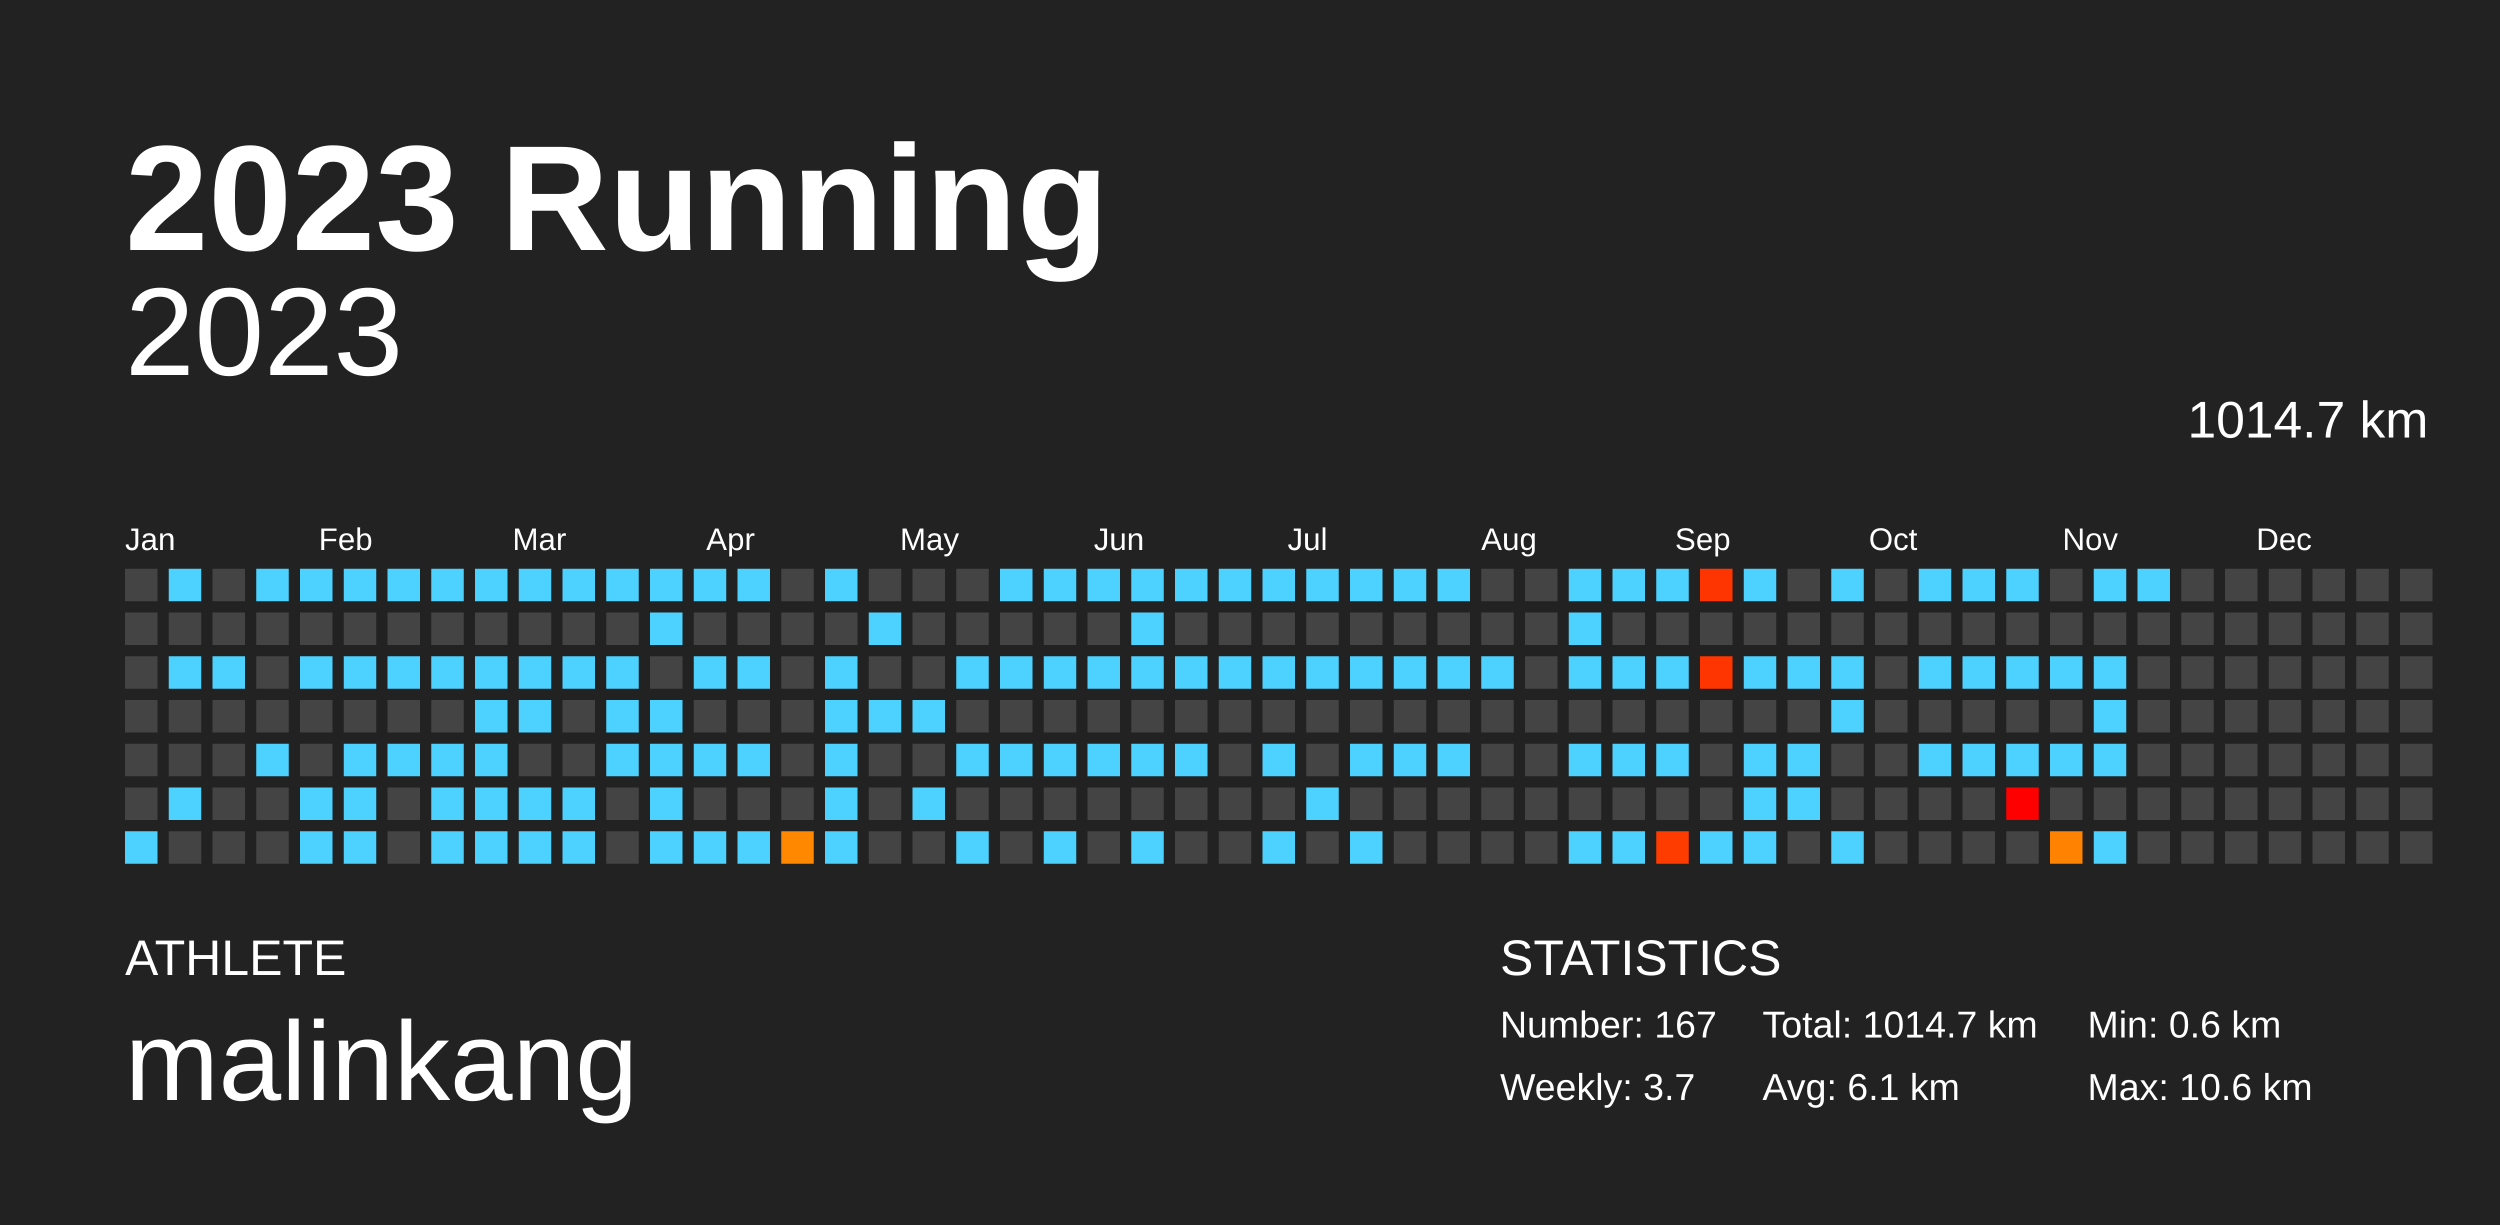
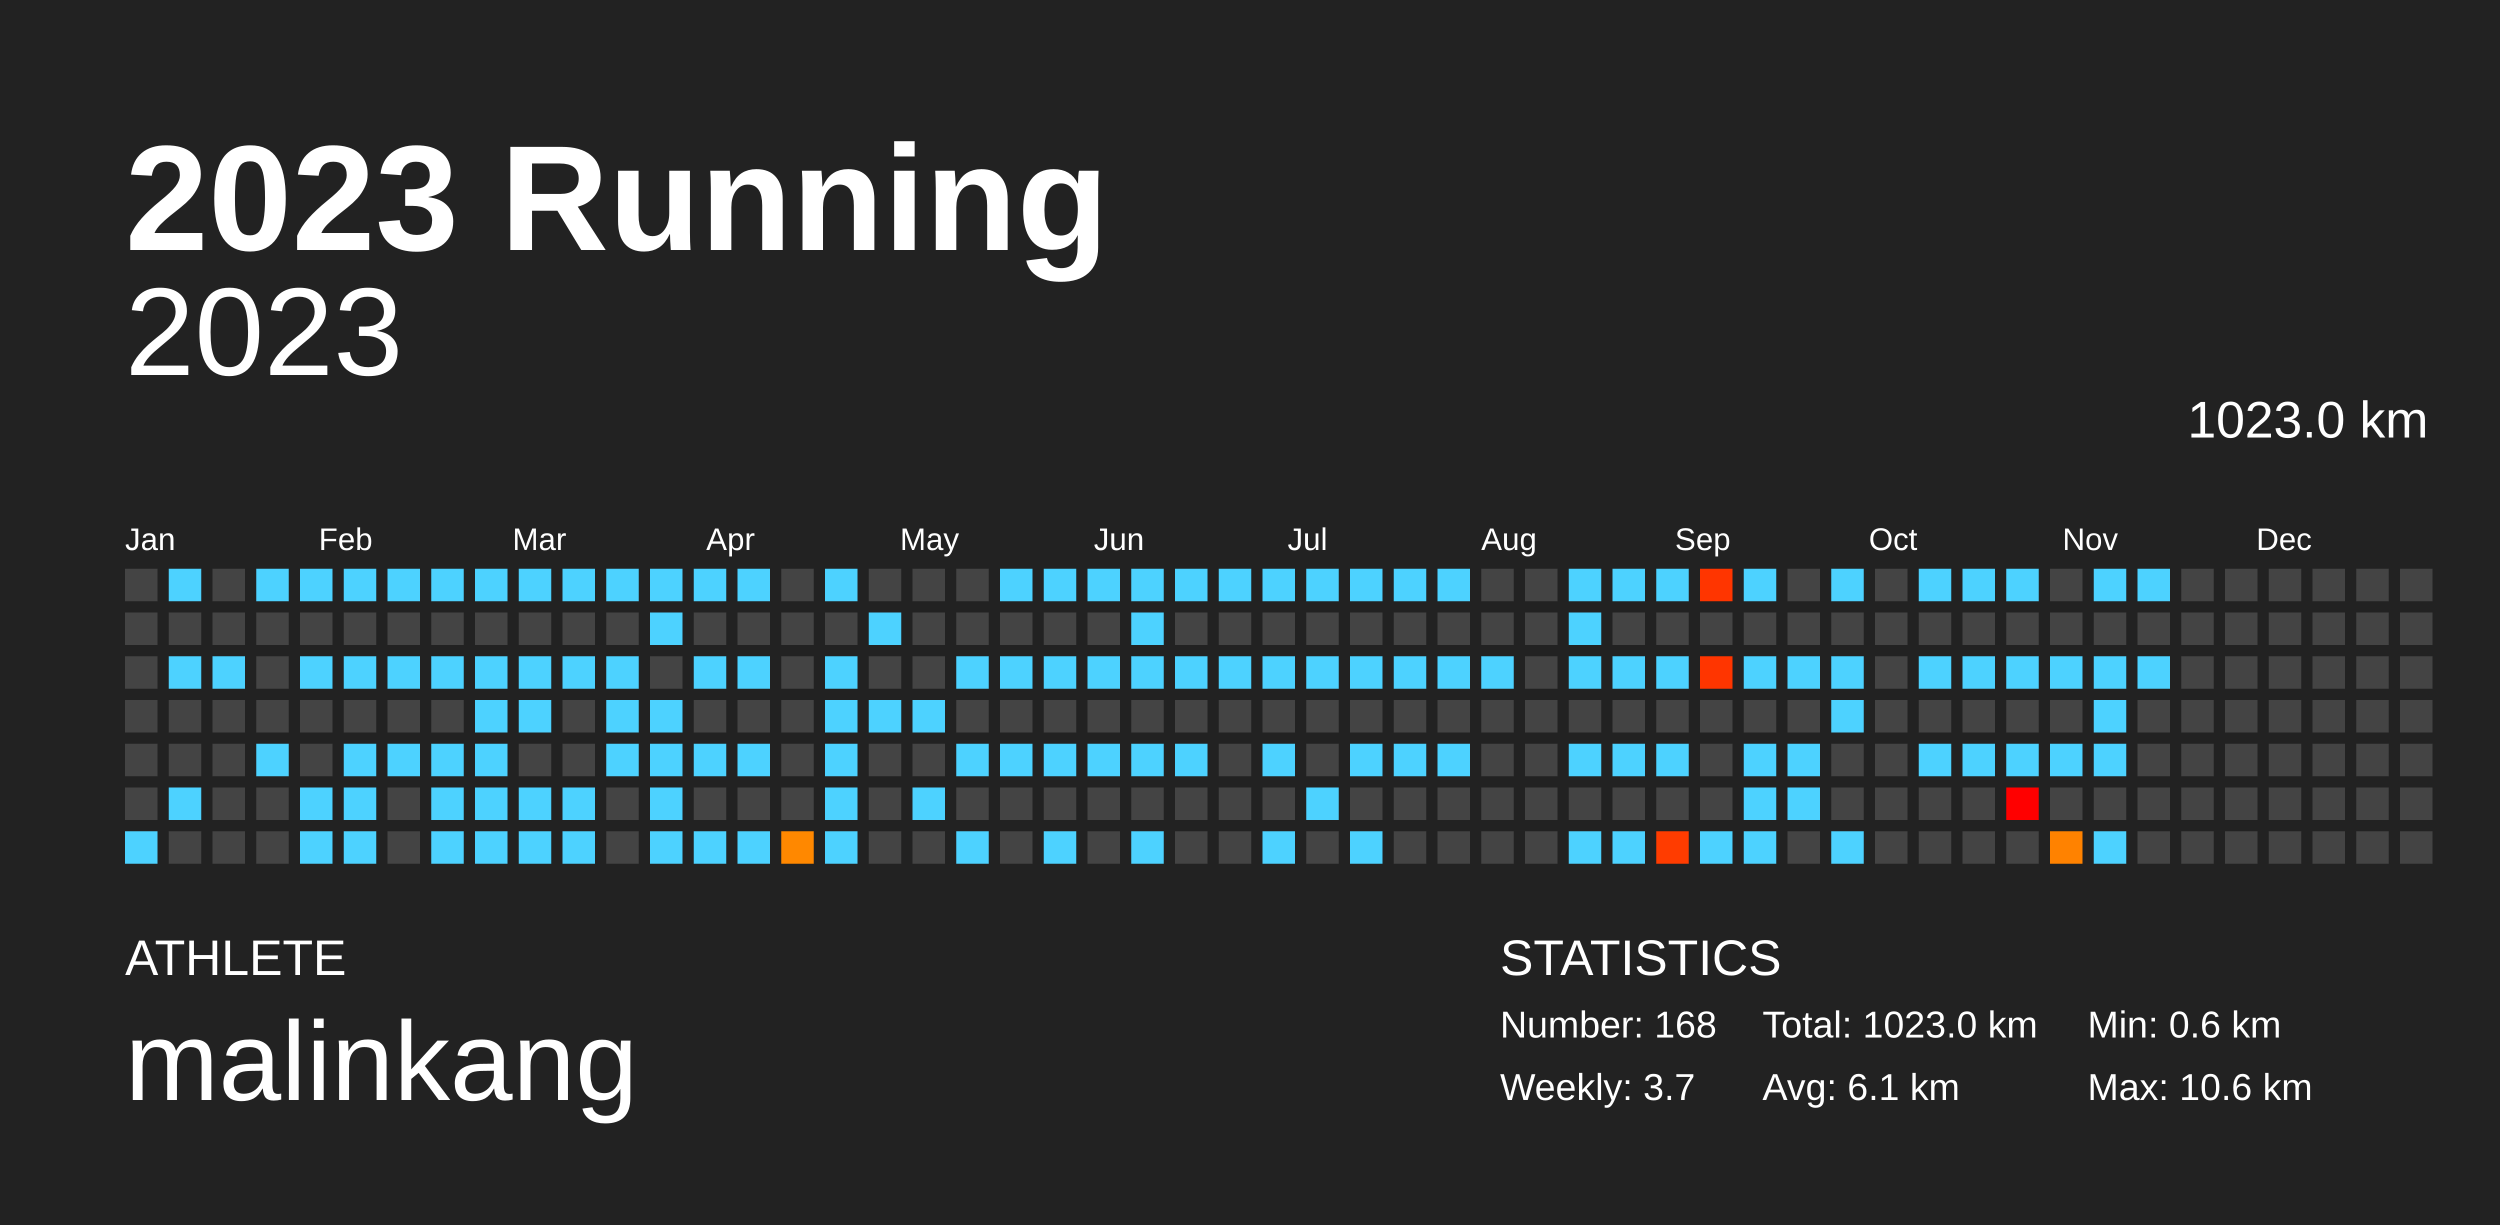
<svg xmlns="http://www.w3.org/2000/svg" baseProfile="full" height="98mm" version="1.1" viewBox="0,0,200,98" width="200mm">
  <defs />
  <rect fill="#222222" height="98" width="200" x="0" y="0" />
  <text fill="#FFFFFF" style="font-size:12px; font-family:Arial; font-weight:bold;" x="10" y="20">2023 Running</text>
  <text fill="#FFFFFF" style="font-size:4px; font-family:Arial" x="10" y="78">ATHLETE</text>
  <text fill="#FFFFFF" style="font-size:9px; font-family:Arial" x="10" y="88">malinkang</text>
  <text fill="#FFFFFF" style="font-size:4px; font-family:Arial" x="120" y="78">STATISTICS</text>
-   <text fill="#FFFFFF" style="font-size:3px; font-family:Arial" x="120" y="83">Number: 167</text>
+   <text fill="#FFFFFF" style="font-size:3px; font-family:Arial" x="120" y="83">Number: 168</text>
  <text fill="#FFFFFF" style="font-size:3px; font-family:Arial" x="120" y="88">Weekly: 3.7</text>
-   <text fill="#FFFFFF" style="font-size:3px; font-family:Arial" x="141" y="83">Total: 1014.7 km</text>
+   <text fill="#FFFFFF" style="font-size:3px; font-family:Arial" x="141" y="83">Total: 1023.0 km</text>
  <text fill="#FFFFFF" style="font-size:3px; font-family:Arial" x="141" y="88">Avg: 6.1 km</text>
  <text fill="#FFFFFF" style="font-size:3px; font-family:Arial" x="167" y="83">Min: 0.6 km</text>
  <text fill="#FFFFFF" style="font-size:3px; font-family:Arial" x="167" y="88">Max: 10.6 km</text>
  <text alignment-baseline="hanging" fill="#FFFFFF" style="font-size:10.0px; font-family:Arial;" x="10" y="30">2023</text>
-   <text alignment-baseline="hanging" fill="#FFFFFF" style="font-size:4.125px; font-family:Arial;" x="175" y="35">1014.7 km</text>
+   <text alignment-baseline="hanging" fill="#FFFFFF" style="font-size:4.125px; font-family:Arial;" x="175" y="35">1023.0 km</text>
  <text fill="#FFFFFF" style="font-size:2.5px; font-family:Arial" x="10.0" y="44">Jan</text>
  <text fill="#FFFFFF" style="font-size:2.5px; font-family:Arial" x="25.5" y="44">Feb</text>
  <text fill="#FFFFFF" style="font-size:2.5px; font-family:Arial" x="41.0" y="44">Mar</text>
  <text fill="#FFFFFF" style="font-size:2.5px; font-family:Arial" x="56.5" y="44">Apr</text>
  <text fill="#FFFFFF" style="font-size:2.5px; font-family:Arial" x="72.0" y="44">May</text>
  <text fill="#FFFFFF" style="font-size:2.5px; font-family:Arial" x="87.5" y="44">Jun</text>
  <text fill="#FFFFFF" style="font-size:2.5px; font-family:Arial" x="103.0" y="44">Jul</text>
  <text fill="#FFFFFF" style="font-size:2.5px; font-family:Arial" x="118.5" y="44">Aug</text>
  <text fill="#FFFFFF" style="font-size:2.5px; font-family:Arial" x="134.0" y="44">Sep</text>
  <text fill="#FFFFFF" style="font-size:2.5px; font-family:Arial" x="149.5" y="44">Oct</text>
  <text fill="#FFFFFF" style="font-size:2.5px; font-family:Arial" x="165.0" y="44">Nov</text>
  <text fill="#FFFFFF" style="font-size:2.5px; font-family:Arial" x="180.5" y="44">Dec</text>
  <rect fill="#444444" height="2.6" width="2.6" x="10.0" y="45.5" />
  <rect fill="#444444" height="2.6" width="2.6" x="10.0" y="49.0" />
  <rect fill="#444444" height="2.6" width="2.6" x="10.0" y="52.5" />
  <rect fill="#444444" height="2.6" width="2.6" x="10.0" y="56.0" />
  <rect fill="#444444" height="2.6" width="2.6" x="10.0" y="59.5" />
  <rect fill="#444444" height="2.6" width="2.6" x="10.0" y="63.0" />
  <rect fill="#4dd2ff" height="2.6" width="2.6" x="10.0" y="66.5" />
  <rect fill="#4dd2ff" height="2.6" width="2.6" x="13.5" y="45.5" />
  <rect fill="#444444" height="2.6" width="2.6" x="13.5" y="49.0" />
  <rect fill="#4dd2ff" height="2.6" width="2.6" x="13.5" y="52.5" />
  <rect fill="#444444" height="2.6" width="2.6" x="13.5" y="56.0" />
  <rect fill="#444444" height="2.6" width="2.6" x="13.5" y="59.5" />
  <rect fill="#4dd2ff" height="2.6" width="2.6" x="13.5" y="63.0" />
  <rect fill="#444444" height="2.6" width="2.6" x="13.5" y="66.5" />
  <rect fill="#444444" height="2.6" width="2.6" x="17.0" y="45.5" />
  <rect fill="#444444" height="2.6" width="2.6" x="17.0" y="49.0" />
  <rect fill="#4dd2ff" height="2.6" width="2.6" x="17.0" y="52.5" />
  <rect fill="#444444" height="2.6" width="2.6" x="17.0" y="56.0" />
  <rect fill="#444444" height="2.6" width="2.6" x="17.0" y="59.5" />
  <rect fill="#444444" height="2.6" width="2.6" x="17.0" y="63.0" />
  <rect fill="#444444" height="2.6" width="2.6" x="17.0" y="66.5" />
  <rect fill="#4dd2ff" height="2.6" width="2.6" x="20.5" y="45.5" />
  <rect fill="#444444" height="2.6" width="2.6" x="20.5" y="49.0" />
  <rect fill="#444444" height="2.6" width="2.6" x="20.5" y="52.5" />
  <rect fill="#444444" height="2.6" width="2.6" x="20.5" y="56.0" />
  <rect fill="#4dd2ff" height="2.6" width="2.6" x="20.5" y="59.5" />
  <rect fill="#444444" height="2.6" width="2.6" x="20.5" y="63.0" />
  <rect fill="#444444" height="2.6" width="2.6" x="20.5" y="66.5" />
  <rect fill="#4dd2ff" height="2.6" width="2.6" x="24.0" y="45.5" />
  <rect fill="#444444" height="2.6" width="2.6" x="24.0" y="49.0" />
  <rect fill="#4dd2ff" height="2.6" width="2.6" x="24.0" y="52.5" />
  <rect fill="#444444" height="2.6" width="2.6" x="24.0" y="56.0" />
  <rect fill="#444444" height="2.6" width="2.6" x="24.0" y="59.5" />
  <rect fill="#4dd2ff" height="2.6" width="2.6" x="24.0" y="63.0" />
  <rect fill="#4dd2ff" height="2.6" width="2.6" x="24.0" y="66.5" />
  <rect fill="#4dd2ff" height="2.6" width="2.6" x="27.5" y="45.5" />
  <rect fill="#444444" height="2.6" width="2.6" x="27.5" y="49.0" />
  <rect fill="#4dd2ff" height="2.6" width="2.6" x="27.5" y="52.5" />
  <rect fill="#444444" height="2.6" width="2.6" x="27.5" y="56.0" />
  <rect fill="#4dd2ff" height="2.6" width="2.6" x="27.5" y="59.5" />
  <rect fill="#4dd2ff" height="2.6" width="2.6" x="27.5" y="63.0" />
  <rect fill="#4dd2ff" height="2.6" width="2.6" x="27.5" y="66.5" />
  <rect fill="#4dd2ff" height="2.6" width="2.6" x="31.0" y="45.5" />
  <rect fill="#444444" height="2.6" width="2.6" x="31.0" y="49.0" />
  <rect fill="#4dd2ff" height="2.6" width="2.6" x="31.0" y="52.5" />
  <rect fill="#444444" height="2.6" width="2.6" x="31.0" y="56.0" />
  <rect fill="#4dd2ff" height="2.6" width="2.6" x="31.0" y="59.5" />
  <rect fill="#444444" height="2.6" width="2.6" x="31.0" y="63.0" />
  <rect fill="#444444" height="2.6" width="2.6" x="31.0" y="66.5" />
  <rect fill="#4dd2ff" height="2.6" width="2.6" x="34.5" y="45.5" />
  <rect fill="#444444" height="2.6" width="2.6" x="34.5" y="49.0" />
  <rect fill="#4dd2ff" height="2.6" width="2.6" x="34.5" y="52.5" />
  <rect fill="#444444" height="2.6" width="2.6" x="34.5" y="56.0" />
  <rect fill="#4dd2ff" height="2.6" width="2.6" x="34.5" y="59.5" />
  <rect fill="#4dd2ff" height="2.6" width="2.6" x="34.5" y="63.0" />
  <rect fill="#4dd2ff" height="2.6" width="2.6" x="34.5" y="66.5" />
  <rect fill="#4dd2ff" height="2.6" width="2.6" x="38.0" y="45.5" />
  <rect fill="#444444" height="2.6" width="2.6" x="38.0" y="49.0" />
  <rect fill="#4dd2ff" height="2.6" width="2.6" x="38.0" y="52.5" />
  <rect fill="#4dd2ff" height="2.6" width="2.6" x="38.0" y="56.0" />
  <rect fill="#4dd2ff" height="2.6" width="2.6" x="38.0" y="59.5" />
  <rect fill="#4dd2ff" height="2.6" width="2.6" x="38.0" y="63.0" />
  <rect fill="#4dd2ff" height="2.6" width="2.6" x="38.0" y="66.5" />
  <rect fill="#4dd2ff" height="2.6" width="2.6" x="41.5" y="45.5" />
  <rect fill="#444444" height="2.6" width="2.6" x="41.5" y="49.0" />
  <rect fill="#4dd2ff" height="2.6" width="2.6" x="41.5" y="52.5" />
  <rect fill="#4dd2ff" height="2.6" width="2.6" x="41.5" y="56.0" />
  <rect fill="#444444" height="2.6" width="2.6" x="41.5" y="59.5" />
  <rect fill="#4dd2ff" height="2.6" width="2.6" x="41.5" y="63.0" />
  <rect fill="#4dd2ff" height="2.6" width="2.6" x="41.5" y="66.5" />
  <rect fill="#4dd2ff" height="2.6" width="2.6" x="45.0" y="45.5" />
  <rect fill="#444444" height="2.6" width="2.6" x="45.0" y="49.0" />
  <rect fill="#4dd2ff" height="2.6" width="2.6" x="45.0" y="52.5" />
  <rect fill="#444444" height="2.6" width="2.6" x="45.0" y="56.0" />
  <rect fill="#444444" height="2.6" width="2.6" x="45.0" y="59.5" />
  <rect fill="#4dd2ff" height="2.6" width="2.6" x="45.0" y="63.0" />
  <rect fill="#4dd2ff" height="2.6" width="2.6" x="45.0" y="66.5" />
  <rect fill="#4dd2ff" height="2.6" width="2.6" x="48.5" y="45.5" />
  <rect fill="#444444" height="2.6" width="2.6" x="48.5" y="49.0" />
  <rect fill="#4dd2ff" height="2.6" width="2.6" x="48.5" y="52.5" />
  <rect fill="#4dd2ff" height="2.6" width="2.6" x="48.5" y="56.0" />
  <rect fill="#4dd2ff" height="2.6" width="2.6" x="48.5" y="59.5" />
  <rect fill="#444444" height="2.6" width="2.6" x="48.5" y="63.0" />
  <rect fill="#444444" height="2.6" width="2.6" x="48.5" y="66.5" />
  <rect fill="#4dd2ff" height="2.6" width="2.6" x="52.0" y="45.5" />
  <rect fill="#4dd2ff" height="2.6" width="2.6" x="52.0" y="49.0" />
  <rect fill="#444444" height="2.6" width="2.6" x="52.0" y="52.5" />
  <rect fill="#4dd2ff" height="2.6" width="2.6" x="52.0" y="56.0" />
  <rect fill="#4dd2ff" height="2.6" width="2.6" x="52.0" y="59.5" />
  <rect fill="#4dd2ff" height="2.6" width="2.6" x="52.0" y="63.0" />
  <rect fill="#4dd2ff" height="2.6" width="2.6" x="52.0" y="66.5" />
  <rect fill="#4dd2ff" height="2.6" width="2.6" x="55.5" y="45.5" />
  <rect fill="#444444" height="2.6" width="2.6" x="55.5" y="49.0" />
  <rect fill="#4dd2ff" height="2.6" width="2.6" x="55.5" y="52.5" />
  <rect fill="#444444" height="2.6" width="2.6" x="55.5" y="56.0" />
  <rect fill="#4dd2ff" height="2.6" width="2.6" x="55.5" y="59.5" />
  <rect fill="#444444" height="2.6" width="2.6" x="55.5" y="63.0" />
  <rect fill="#4dd2ff" height="2.6" width="2.6" x="55.5" y="66.5" />
  <rect fill="#4dd2ff" height="2.6" width="2.6" x="59.0" y="45.5" />
  <rect fill="#444444" height="2.6" width="2.6" x="59.0" y="49.0" />
  <rect fill="#4dd2ff" height="2.6" width="2.6" x="59.0" y="52.5" />
  <rect fill="#444444" height="2.6" width="2.6" x="59.0" y="56.0" />
  <rect fill="#4dd2ff" height="2.6" width="2.6" x="59.0" y="59.5" />
  <rect fill="#444444" height="2.6" width="2.6" x="59.0" y="63.0" />
  <rect fill="#4dd2ff" height="2.6" width="2.6" x="59.0" y="66.5" />
  <rect fill="#444444" height="2.6" width="2.6" x="62.5" y="45.5" />
  <rect fill="#444444" height="2.6" width="2.6" x="62.5" y="49.0" />
  <rect fill="#444444" height="2.6" width="2.6" x="62.5" y="52.5" />
  <rect fill="#444444" height="2.6" width="2.6" x="62.5" y="56.0" />
  <rect fill="#444444" height="2.6" width="2.6" x="62.5" y="59.5" />
  <rect fill="#444444" height="2.6" width="2.6" x="62.5" y="63.0" />
  <rect fill="#ff8800" height="2.6" width="2.6" x="62.5" y="66.5" />
  <rect fill="#4dd2ff" height="2.6" width="2.6" x="66.0" y="45.5" />
  <rect fill="#444444" height="2.6" width="2.6" x="66.0" y="49.0" />
  <rect fill="#4dd2ff" height="2.6" width="2.6" x="66.0" y="52.5" />
  <rect fill="#4dd2ff" height="2.6" width="2.6" x="66.0" y="56.0" />
  <rect fill="#4dd2ff" height="2.6" width="2.6" x="66.0" y="59.5" />
  <rect fill="#4dd2ff" height="2.6" width="2.6" x="66.0" y="63.0" />
  <rect fill="#4dd2ff" height="2.6" width="2.6" x="66.0" y="66.5" />
  <rect fill="#444444" height="2.6" width="2.6" x="69.5" y="45.5" />
  <rect fill="#4dd2ff" height="2.6" width="2.6" x="69.5" y="49.0" />
  <rect fill="#444444" height="2.6" width="2.6" x="69.5" y="52.5" />
  <rect fill="#4dd2ff" height="2.6" width="2.6" x="69.5" y="56.0" />
  <rect fill="#444444" height="2.6" width="2.6" x="69.5" y="59.5" />
  <rect fill="#444444" height="2.6" width="2.6" x="69.5" y="63.0" />
  <rect fill="#444444" height="2.6" width="2.6" x="69.5" y="66.5" />
  <rect fill="#444444" height="2.6" width="2.6" x="73.0" y="45.5" />
  <rect fill="#444444" height="2.6" width="2.6" x="73.0" y="49.0" />
  <rect fill="#444444" height="2.6" width="2.6" x="73.0" y="52.5" />
  <rect fill="#4dd2ff" height="2.6" width="2.6" x="73.0" y="56.0" />
  <rect fill="#444444" height="2.6" width="2.6" x="73.0" y="59.5" />
  <rect fill="#4dd2ff" height="2.6" width="2.6" x="73.0" y="63.0" />
  <rect fill="#444444" height="2.6" width="2.6" x="73.0" y="66.5" />
  <rect fill="#444444" height="2.6" width="2.6" x="76.5" y="45.5" />
  <rect fill="#444444" height="2.6" width="2.6" x="76.5" y="49.0" />
  <rect fill="#4dd2ff" height="2.6" width="2.6" x="76.5" y="52.5" />
  <rect fill="#444444" height="2.6" width="2.6" x="76.5" y="56.0" />
  <rect fill="#4dd2ff" height="2.6" width="2.6" x="76.5" y="59.5" />
  <rect fill="#444444" height="2.6" width="2.6" x="76.5" y="63.0" />
  <rect fill="#4dd2ff" height="2.6" width="2.6" x="76.5" y="66.5" />
  <rect fill="#4dd2ff" height="2.6" width="2.6" x="80.0" y="45.5" />
  <rect fill="#444444" height="2.6" width="2.6" x="80.0" y="49.0" />
  <rect fill="#4dd2ff" height="2.6" width="2.6" x="80.0" y="52.5" />
  <rect fill="#444444" height="2.6" width="2.6" x="80.0" y="56.0" />
  <rect fill="#4dd2ff" height="2.6" width="2.6" x="80.0" y="59.5" />
  <rect fill="#444444" height="2.6" width="2.6" x="80.0" y="63.0" />
  <rect fill="#444444" height="2.6" width="2.6" x="80.0" y="66.5" />
  <rect fill="#4dd2ff" height="2.6" width="2.6" x="83.5" y="45.5" />
  <rect fill="#444444" height="2.6" width="2.6" x="83.5" y="49.0" />
  <rect fill="#4dd2ff" height="2.6" width="2.6" x="83.5" y="52.5" />
  <rect fill="#444444" height="2.6" width="2.6" x="83.5" y="56.0" />
  <rect fill="#4dd2ff" height="2.6" width="2.6" x="83.5" y="59.5" />
  <rect fill="#444444" height="2.6" width="2.6" x="83.5" y="63.0" />
  <rect fill="#4dd2ff" height="2.6" width="2.6" x="83.5" y="66.5" />
  <rect fill="#4dd2ff" height="2.6" width="2.6" x="87.0" y="45.5" />
  <rect fill="#444444" height="2.6" width="2.6" x="87.0" y="49.0" />
  <rect fill="#4dd2ff" height="2.6" width="2.6" x="87.0" y="52.5" />
  <rect fill="#444444" height="2.6" width="2.6" x="87.0" y="56.0" />
  <rect fill="#4dd2ff" height="2.6" width="2.6" x="87.0" y="59.5" />
  <rect fill="#444444" height="2.6" width="2.6" x="87.0" y="63.0" />
  <rect fill="#444444" height="2.6" width="2.6" x="87.0" y="66.5" />
  <rect fill="#4dd2ff" height="2.6" width="2.6" x="90.5" y="45.5" />
  <rect fill="#4dd2ff" height="2.6" width="2.6" x="90.5" y="49.0" />
  <rect fill="#4dd2ff" height="2.6" width="2.6" x="90.5" y="52.5" />
  <rect fill="#444444" height="2.6" width="2.6" x="90.5" y="56.0" />
  <rect fill="#4dd2ff" height="2.6" width="2.6" x="90.5" y="59.5" />
  <rect fill="#444444" height="2.6" width="2.6" x="90.5" y="63.0" />
  <rect fill="#4dd2ff" height="2.6" width="2.6" x="90.5" y="66.5" />
  <rect fill="#4dd2ff" height="2.6" width="2.6" x="94.0" y="45.5" />
  <rect fill="#444444" height="2.6" width="2.6" x="94.0" y="49.0" />
  <rect fill="#4dd2ff" height="2.6" width="2.6" x="94.0" y="52.5" />
  <rect fill="#444444" height="2.6" width="2.6" x="94.0" y="56.0" />
  <rect fill="#4dd2ff" height="2.6" width="2.6" x="94.0" y="59.5" />
  <rect fill="#444444" height="2.6" width="2.6" x="94.0" y="63.0" />
  <rect fill="#444444" height="2.6" width="2.6" x="94.0" y="66.5" />
  <rect fill="#4dd2ff" height="2.6" width="2.6" x="97.5" y="45.5" />
  <rect fill="#444444" height="2.6" width="2.6" x="97.5" y="49.0" />
  <rect fill="#4dd2ff" height="2.6" width="2.6" x="97.5" y="52.5" />
  <rect fill="#444444" height="2.6" width="2.6" x="97.5" y="56.0" />
  <rect fill="#444444" height="2.6" width="2.6" x="97.5" y="59.5" />
  <rect fill="#444444" height="2.6" width="2.6" x="97.5" y="63.0" />
  <rect fill="#444444" height="2.6" width="2.6" x="97.5" y="66.5" />
  <rect fill="#4dd2ff" height="2.6" width="2.6" x="101.0" y="45.5" />
  <rect fill="#444444" height="2.6" width="2.6" x="101.0" y="49.0" />
  <rect fill="#4dd2ff" height="2.6" width="2.6" x="101.0" y="52.5" />
  <rect fill="#444444" height="2.6" width="2.6" x="101.0" y="56.0" />
  <rect fill="#4dd2ff" height="2.6" width="2.6" x="101.0" y="59.5" />
  <rect fill="#444444" height="2.6" width="2.6" x="101.0" y="63.0" />
  <rect fill="#4dd2ff" height="2.6" width="2.6" x="101.0" y="66.5" />
  <rect fill="#4dd2ff" height="2.6" width="2.6" x="104.5" y="45.5" />
  <rect fill="#444444" height="2.6" width="2.6" x="104.5" y="49.0" />
  <rect fill="#4dd2ff" height="2.6" width="2.6" x="104.5" y="52.5" />
  <rect fill="#444444" height="2.6" width="2.6" x="104.5" y="56.0" />
  <rect fill="#444444" height="2.6" width="2.6" x="104.5" y="59.5" />
  <rect fill="#4dd2ff" height="2.6" width="2.6" x="104.5" y="63.0" />
  <rect fill="#444444" height="2.6" width="2.6" x="104.5" y="66.5" />
  <rect fill="#4dd2ff" height="2.6" width="2.6" x="108.0" y="45.5" />
  <rect fill="#444444" height="2.6" width="2.6" x="108.0" y="49.0" />
  <rect fill="#4dd2ff" height="2.6" width="2.6" x="108.0" y="52.5" />
  <rect fill="#444444" height="2.6" width="2.6" x="108.0" y="56.0" />
  <rect fill="#4dd2ff" height="2.6" width="2.6" x="108.0" y="59.5" />
  <rect fill="#444444" height="2.6" width="2.6" x="108.0" y="63.0" />
  <rect fill="#4dd2ff" height="2.6" width="2.6" x="108.0" y="66.5" />
  <rect fill="#4dd2ff" height="2.6" width="2.6" x="111.5" y="45.5" />
  <rect fill="#444444" height="2.6" width="2.6" x="111.5" y="49.0" />
  <rect fill="#4dd2ff" height="2.6" width="2.6" x="111.5" y="52.5" />
  <rect fill="#444444" height="2.6" width="2.6" x="111.5" y="56.0" />
  <rect fill="#4dd2ff" height="2.6" width="2.6" x="111.5" y="59.5" />
  <rect fill="#444444" height="2.6" width="2.6" x="111.5" y="63.0" />
  <rect fill="#444444" height="2.6" width="2.6" x="111.5" y="66.5" />
  <rect fill="#4dd2ff" height="2.6" width="2.6" x="115.0" y="45.5" />
  <rect fill="#444444" height="2.6" width="2.6" x="115.0" y="49.0" />
  <rect fill="#4dd2ff" height="2.6" width="2.6" x="115.0" y="52.5" />
  <rect fill="#444444" height="2.6" width="2.6" x="115.0" y="56.0" />
  <rect fill="#4dd2ff" height="2.6" width="2.6" x="115.0" y="59.5" />
  <rect fill="#444444" height="2.6" width="2.6" x="115.0" y="63.0" />
  <rect fill="#444444" height="2.6" width="2.6" x="115.0" y="66.5" />
  <rect fill="#444444" height="2.6" width="2.6" x="118.5" y="45.5" />
  <rect fill="#444444" height="2.6" width="2.6" x="118.5" y="49.0" />
  <rect fill="#4dd2ff" height="2.6" width="2.6" x="118.5" y="52.5" />
  <rect fill="#444444" height="2.6" width="2.6" x="118.5" y="56.0" />
  <rect fill="#444444" height="2.6" width="2.6" x="118.5" y="59.5" />
  <rect fill="#444444" height="2.6" width="2.6" x="118.5" y="63.0" />
  <rect fill="#444444" height="2.6" width="2.6" x="118.5" y="66.5" />
  <rect fill="#444444" height="2.6" width="2.6" x="122.0" y="45.5" />
  <rect fill="#444444" height="2.6" width="2.6" x="122.0" y="49.0" />
  <rect fill="#444444" height="2.6" width="2.6" x="122.0" y="52.5" />
  <rect fill="#444444" height="2.6" width="2.6" x="122.0" y="56.0" />
  <rect fill="#444444" height="2.6" width="2.6" x="122.0" y="59.5" />
  <rect fill="#444444" height="2.6" width="2.6" x="122.0" y="63.0" />
  <rect fill="#444444" height="2.6" width="2.6" x="122.0" y="66.5" />
  <rect fill="#4dd2ff" height="2.6" width="2.6" x="125.5" y="45.5" />
  <rect fill="#4dd2ff" height="2.6" width="2.6" x="125.5" y="49.0" />
  <rect fill="#4dd2ff" height="2.6" width="2.6" x="125.5" y="52.5" />
  <rect fill="#444444" height="2.6" width="2.6" x="125.5" y="56.0" />
  <rect fill="#4dd2ff" height="2.6" width="2.6" x="125.5" y="59.5" />
  <rect fill="#444444" height="2.6" width="2.6" x="125.5" y="63.0" />
  <rect fill="#4dd2ff" height="2.6" width="2.6" x="125.5" y="66.5" />
  <rect fill="#4dd2ff" height="2.6" width="2.6" x="129.0" y="45.5" />
  <rect fill="#444444" height="2.6" width="2.6" x="129.0" y="49.0" />
  <rect fill="#4dd2ff" height="2.6" width="2.6" x="129.0" y="52.5" />
  <rect fill="#444444" height="2.6" width="2.6" x="129.0" y="56.0" />
  <rect fill="#4dd2ff" height="2.6" width="2.6" x="129.0" y="59.5" />
  <rect fill="#444444" height="2.6" width="2.6" x="129.0" y="63.0" />
  <rect fill="#4dd2ff" height="2.6" width="2.6" x="129.0" y="66.5" />
  <rect fill="#4dd2ff" height="2.6" width="2.6" x="132.5" y="45.5" />
  <rect fill="#444444" height="2.6" width="2.6" x="132.5" y="49.0" />
  <rect fill="#4dd2ff" height="2.6" width="2.6" x="132.5" y="52.5" />
  <rect fill="#444444" height="2.6" width="2.6" x="132.5" y="56.0" />
  <rect fill="#4dd2ff" height="2.6" width="2.6" x="132.5" y="59.5" />
  <rect fill="#444444" height="2.6" width="2.6" x="132.5" y="63.0" />
  <rect fill="#ff3c00" height="2.6" width="2.6" x="132.5" y="66.5" />
  <rect fill="#ff3500" height="2.6" width="2.6" x="136.0" y="45.5" />
  <rect fill="#444444" height="2.6" width="2.6" x="136.0" y="49.0" />
  <rect fill="#ff3500" height="2.6" width="2.6" x="136.0" y="52.5" />
  <rect fill="#444444" height="2.6" width="2.6" x="136.0" y="56.0" />
  <rect fill="#444444" height="2.6" width="2.6" x="136.0" y="59.5" />
  <rect fill="#444444" height="2.6" width="2.6" x="136.0" y="63.0" />
  <rect fill="#4dd2ff" height="2.6" width="2.6" x="136.0" y="66.5" />
  <rect fill="#4dd2ff" height="2.6" width="2.6" x="139.5" y="45.5" />
  <rect fill="#444444" height="2.6" width="2.6" x="139.5" y="49.0" />
  <rect fill="#4dd2ff" height="2.6" width="2.6" x="139.5" y="52.5" />
  <rect fill="#444444" height="2.6" width="2.6" x="139.5" y="56.0" />
  <rect fill="#4dd2ff" height="2.6" width="2.6" x="139.5" y="59.5" />
  <rect fill="#4dd2ff" height="2.6" width="2.6" x="139.5" y="63.0" />
  <rect fill="#4dd2ff" height="2.6" width="2.6" x="139.5" y="66.5" />
  <rect fill="#444444" height="2.6" width="2.6" x="143.0" y="45.5" />
  <rect fill="#444444" height="2.6" width="2.6" x="143.0" y="49.0" />
  <rect fill="#4dd2ff" height="2.6" width="2.6" x="143.0" y="52.5" />
  <rect fill="#444444" height="2.6" width="2.6" x="143.0" y="56.0" />
  <rect fill="#4dd2ff" height="2.6" width="2.6" x="143.0" y="59.5" />
  <rect fill="#4dd2ff" height="2.6" width="2.6" x="143.0" y="63.0" />
  <rect fill="#444444" height="2.6" width="2.6" x="143.0" y="66.5" />
  <rect fill="#4dd2ff" height="2.6" width="2.6" x="146.5" y="45.5" />
  <rect fill="#444444" height="2.6" width="2.6" x="146.5" y="49.0" />
  <rect fill="#4dd2ff" height="2.6" width="2.6" x="146.5" y="52.5" />
  <rect fill="#4dd2ff" height="2.6" width="2.6" x="146.5" y="56.0" />
  <rect fill="#444444" height="2.6" width="2.6" x="146.5" y="59.5" />
  <rect fill="#444444" height="2.6" width="2.6" x="146.5" y="63.0" />
  <rect fill="#4dd2ff" height="2.6" width="2.6" x="146.5" y="66.5" />
  <rect fill="#444444" height="2.6" width="2.6" x="150.0" y="45.5" />
  <rect fill="#444444" height="2.6" width="2.6" x="150.0" y="49.0" />
  <rect fill="#444444" height="2.6" width="2.6" x="150.0" y="52.5" />
  <rect fill="#444444" height="2.6" width="2.6" x="150.0" y="56.0" />
  <rect fill="#444444" height="2.6" width="2.6" x="150.0" y="59.5" />
  <rect fill="#444444" height="2.6" width="2.6" x="150.0" y="63.0" />
  <rect fill="#444444" height="2.6" width="2.6" x="150.0" y="66.5" />
  <rect fill="#4dd2ff" height="2.6" width="2.6" x="153.5" y="45.5" />
  <rect fill="#444444" height="2.6" width="2.6" x="153.5" y="49.0" />
  <rect fill="#4dd2ff" height="2.6" width="2.6" x="153.5" y="52.5" />
  <rect fill="#444444" height="2.6" width="2.6" x="153.5" y="56.0" />
  <rect fill="#4dd2ff" height="2.6" width="2.6" x="153.5" y="59.5" />
  <rect fill="#444444" height="2.6" width="2.6" x="153.5" y="63.0" />
  <rect fill="#444444" height="2.6" width="2.6" x="153.5" y="66.5" />
  <rect fill="#4dd2ff" height="2.6" width="2.6" x="157.0" y="45.5" />
  <rect fill="#444444" height="2.6" width="2.6" x="157.0" y="49.0" />
  <rect fill="#4dd2ff" height="2.6" width="2.6" x="157.0" y="52.5" />
  <rect fill="#444444" height="2.6" width="2.6" x="157.0" y="56.0" />
  <rect fill="#4dd2ff" height="2.6" width="2.6" x="157.0" y="59.5" />
  <rect fill="#444444" height="2.6" width="2.6" x="157.0" y="63.0" />
  <rect fill="#444444" height="2.6" width="2.6" x="157.0" y="66.5" />
  <rect fill="#4dd2ff" height="2.6" width="2.6" x="160.5" y="45.5" />
  <rect fill="#444444" height="2.6" width="2.6" x="160.5" y="49.0" />
  <rect fill="#4dd2ff" height="2.6" width="2.6" x="160.5" y="52.5" />
  <rect fill="#444444" height="2.6" width="2.6" x="160.5" y="56.0" />
  <rect fill="#4dd2ff" height="2.6" width="2.6" x="160.5" y="59.5" />
  <rect fill="red" height="2.6" width="2.6" x="160.5" y="63.0" />
  <rect fill="#444444" height="2.6" width="2.6" x="160.5" y="66.5" />
  <rect fill="#444444" height="2.6" width="2.6" x="164.0" y="45.5" />
  <rect fill="#444444" height="2.6" width="2.6" x="164.0" y="49.0" />
  <rect fill="#4dd2ff" height="2.6" width="2.6" x="164.0" y="52.5" />
  <rect fill="#444444" height="2.6" width="2.6" x="164.0" y="56.0" />
  <rect fill="#4dd2ff" height="2.6" width="2.6" x="164.0" y="59.5" />
  <rect fill="#444444" height="2.6" width="2.6" x="164.0" y="63.0" />
  <rect fill="#ff8200" height="2.6" width="2.6" x="164.0" y="66.5" />
  <rect fill="#4dd2ff" height="2.6" width="2.6" x="167.5" y="45.5" />
  <rect fill="#444444" height="2.6" width="2.6" x="167.5" y="49.0" />
  <rect fill="#4dd2ff" height="2.6" width="2.6" x="167.5" y="52.5" />
  <rect fill="#4dd2ff" height="2.6" width="2.6" x="167.5" y="56.0" />
  <rect fill="#4dd2ff" height="2.6" width="2.6" x="167.5" y="59.5" />
  <rect fill="#444444" height="2.6" width="2.6" x="167.5" y="63.0" />
  <rect fill="#4dd2ff" height="2.6" width="2.6" x="167.5" y="66.5" />
  <rect fill="#4dd2ff" height="2.6" width="2.6" x="171.0" y="45.5" />
  <rect fill="#444444" height="2.6" width="2.6" x="171.0" y="49.0" />
-   <rect fill="#444444" height="2.6" width="2.6" x="171.0" y="52.5" />
+   <rect fill="#4dd2ff" height="2.6" width="2.6" x="171.0" y="52.5" />
  <rect fill="#444444" height="2.6" width="2.6" x="171.0" y="56.0" />
  <rect fill="#444444" height="2.6" width="2.6" x="171.0" y="59.5" />
  <rect fill="#444444" height="2.6" width="2.6" x="171.0" y="63.0" />
  <rect fill="#444444" height="2.6" width="2.6" x="171.0" y="66.5" />
  <rect fill="#444444" height="2.6" width="2.6" x="174.5" y="45.5" />
  <rect fill="#444444" height="2.6" width="2.6" x="174.5" y="49.0" />
  <rect fill="#444444" height="2.6" width="2.6" x="174.5" y="52.5" />
  <rect fill="#444444" height="2.6" width="2.6" x="174.5" y="56.0" />
  <rect fill="#444444" height="2.6" width="2.6" x="174.5" y="59.5" />
  <rect fill="#444444" height="2.6" width="2.6" x="174.5" y="63.0" />
  <rect fill="#444444" height="2.6" width="2.6" x="174.5" y="66.5" />
  <rect fill="#444444" height="2.6" width="2.6" x="178.0" y="45.5" />
  <rect fill="#444444" height="2.6" width="2.6" x="178.0" y="49.0" />
  <rect fill="#444444" height="2.6" width="2.6" x="178.0" y="52.5" />
  <rect fill="#444444" height="2.6" width="2.6" x="178.0" y="56.0" />
  <rect fill="#444444" height="2.6" width="2.6" x="178.0" y="59.5" />
  <rect fill="#444444" height="2.6" width="2.6" x="178.0" y="63.0" />
  <rect fill="#444444" height="2.6" width="2.6" x="178.0" y="66.5" />
  <rect fill="#444444" height="2.6" width="2.6" x="181.5" y="45.5" />
  <rect fill="#444444" height="2.6" width="2.6" x="181.5" y="49.0" />
  <rect fill="#444444" height="2.6" width="2.6" x="181.5" y="52.5" />
  <rect fill="#444444" height="2.6" width="2.6" x="181.5" y="56.0" />
  <rect fill="#444444" height="2.6" width="2.6" x="181.5" y="59.5" />
  <rect fill="#444444" height="2.6" width="2.6" x="181.5" y="63.0" />
  <rect fill="#444444" height="2.6" width="2.6" x="181.5" y="66.5" />
  <rect fill="#444444" height="2.6" width="2.6" x="185.0" y="45.5" />
  <rect fill="#444444" height="2.6" width="2.6" x="185.0" y="49.0" />
  <rect fill="#444444" height="2.6" width="2.6" x="185.0" y="52.5" />
  <rect fill="#444444" height="2.6" width="2.6" x="185.0" y="56.0" />
  <rect fill="#444444" height="2.6" width="2.6" x="185.0" y="59.5" />
  <rect fill="#444444" height="2.6" width="2.6" x="185.0" y="63.0" />
  <rect fill="#444444" height="2.6" width="2.6" x="185.0" y="66.5" />
  <rect fill="#444444" height="2.6" width="2.6" x="188.5" y="45.5" />
  <rect fill="#444444" height="2.6" width="2.6" x="188.5" y="49.0" />
  <rect fill="#444444" height="2.6" width="2.6" x="188.5" y="52.5" />
  <rect fill="#444444" height="2.6" width="2.6" x="188.5" y="56.0" />
  <rect fill="#444444" height="2.6" width="2.6" x="188.5" y="59.5" />
  <rect fill="#444444" height="2.6" width="2.6" x="188.5" y="63.0" />
  <rect fill="#444444" height="2.6" width="2.6" x="188.5" y="66.5" />
  <rect fill="#444444" height="2.6" width="2.6" x="192.0" y="45.5" />
  <rect fill="#444444" height="2.6" width="2.6" x="192.0" y="49.0" />
  <rect fill="#444444" height="2.6" width="2.6" x="192.0" y="52.5" />
  <rect fill="#444444" height="2.6" width="2.6" x="192.0" y="56.0" />
  <rect fill="#444444" height="2.6" width="2.6" x="192.0" y="59.5" />
  <rect fill="#444444" height="2.6" width="2.6" x="192.0" y="63.0" />
  <rect fill="#444444" height="2.6" width="2.6" x="192.0" y="66.5" />
</svg>
